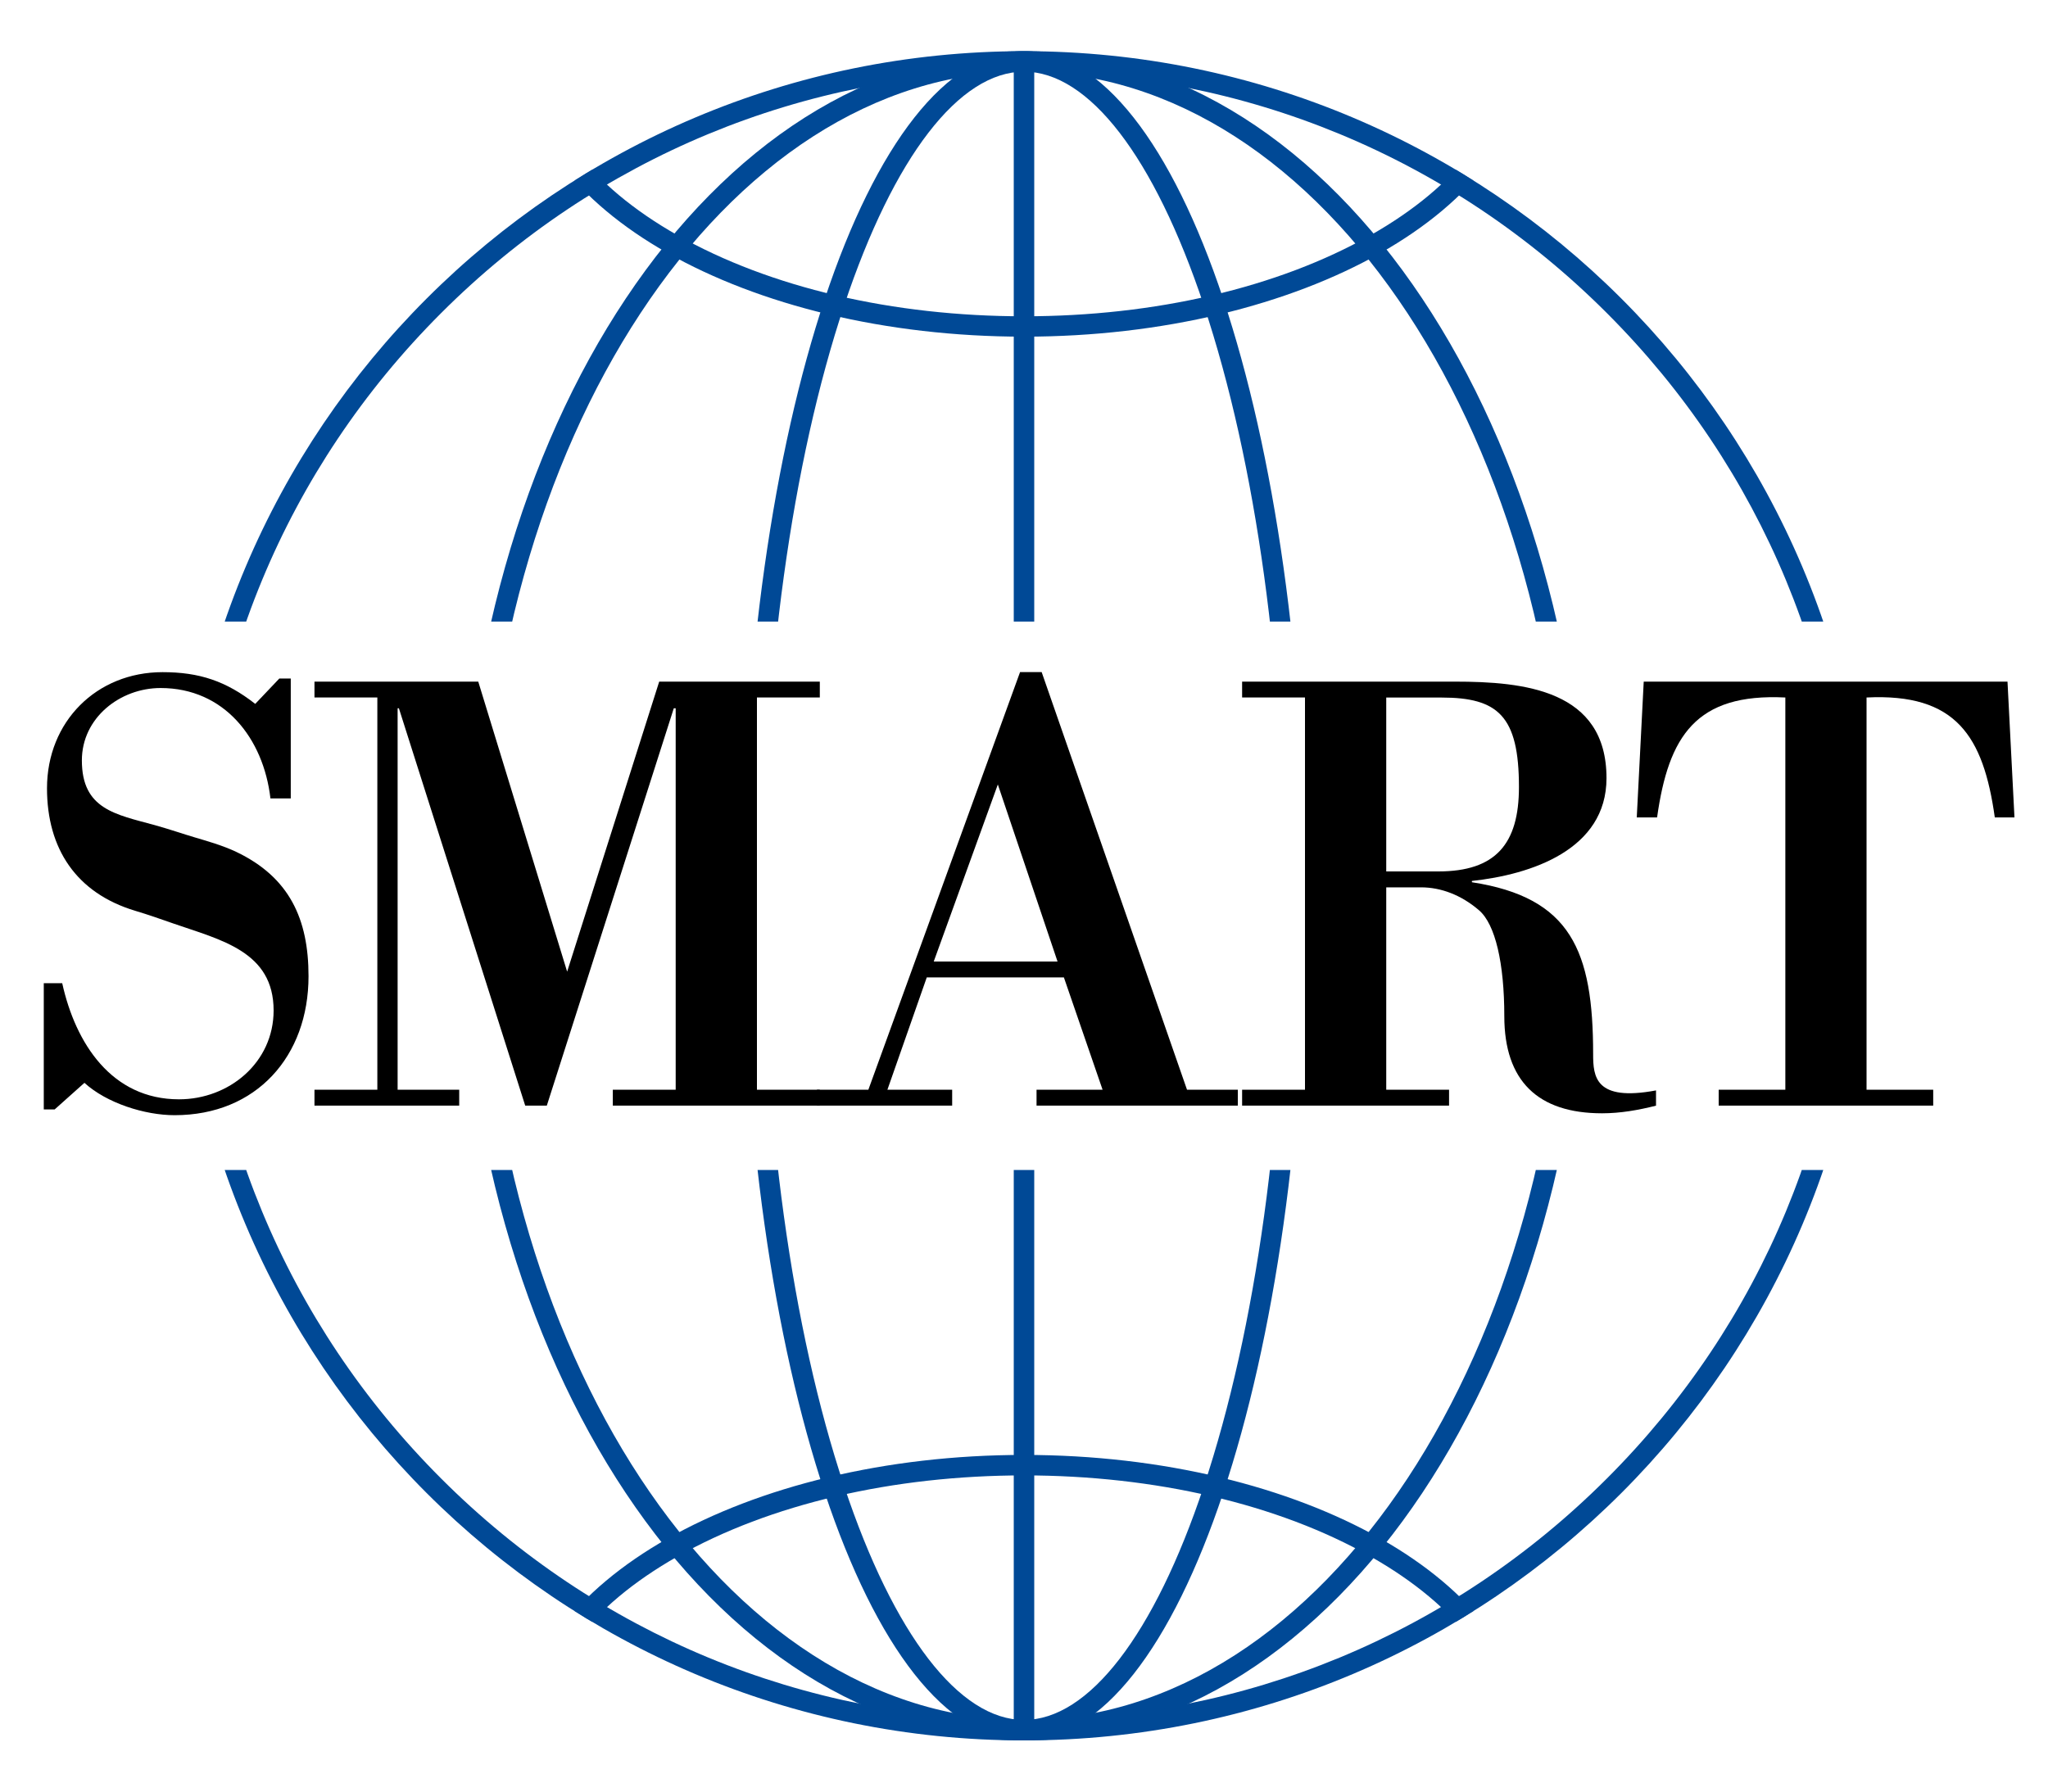
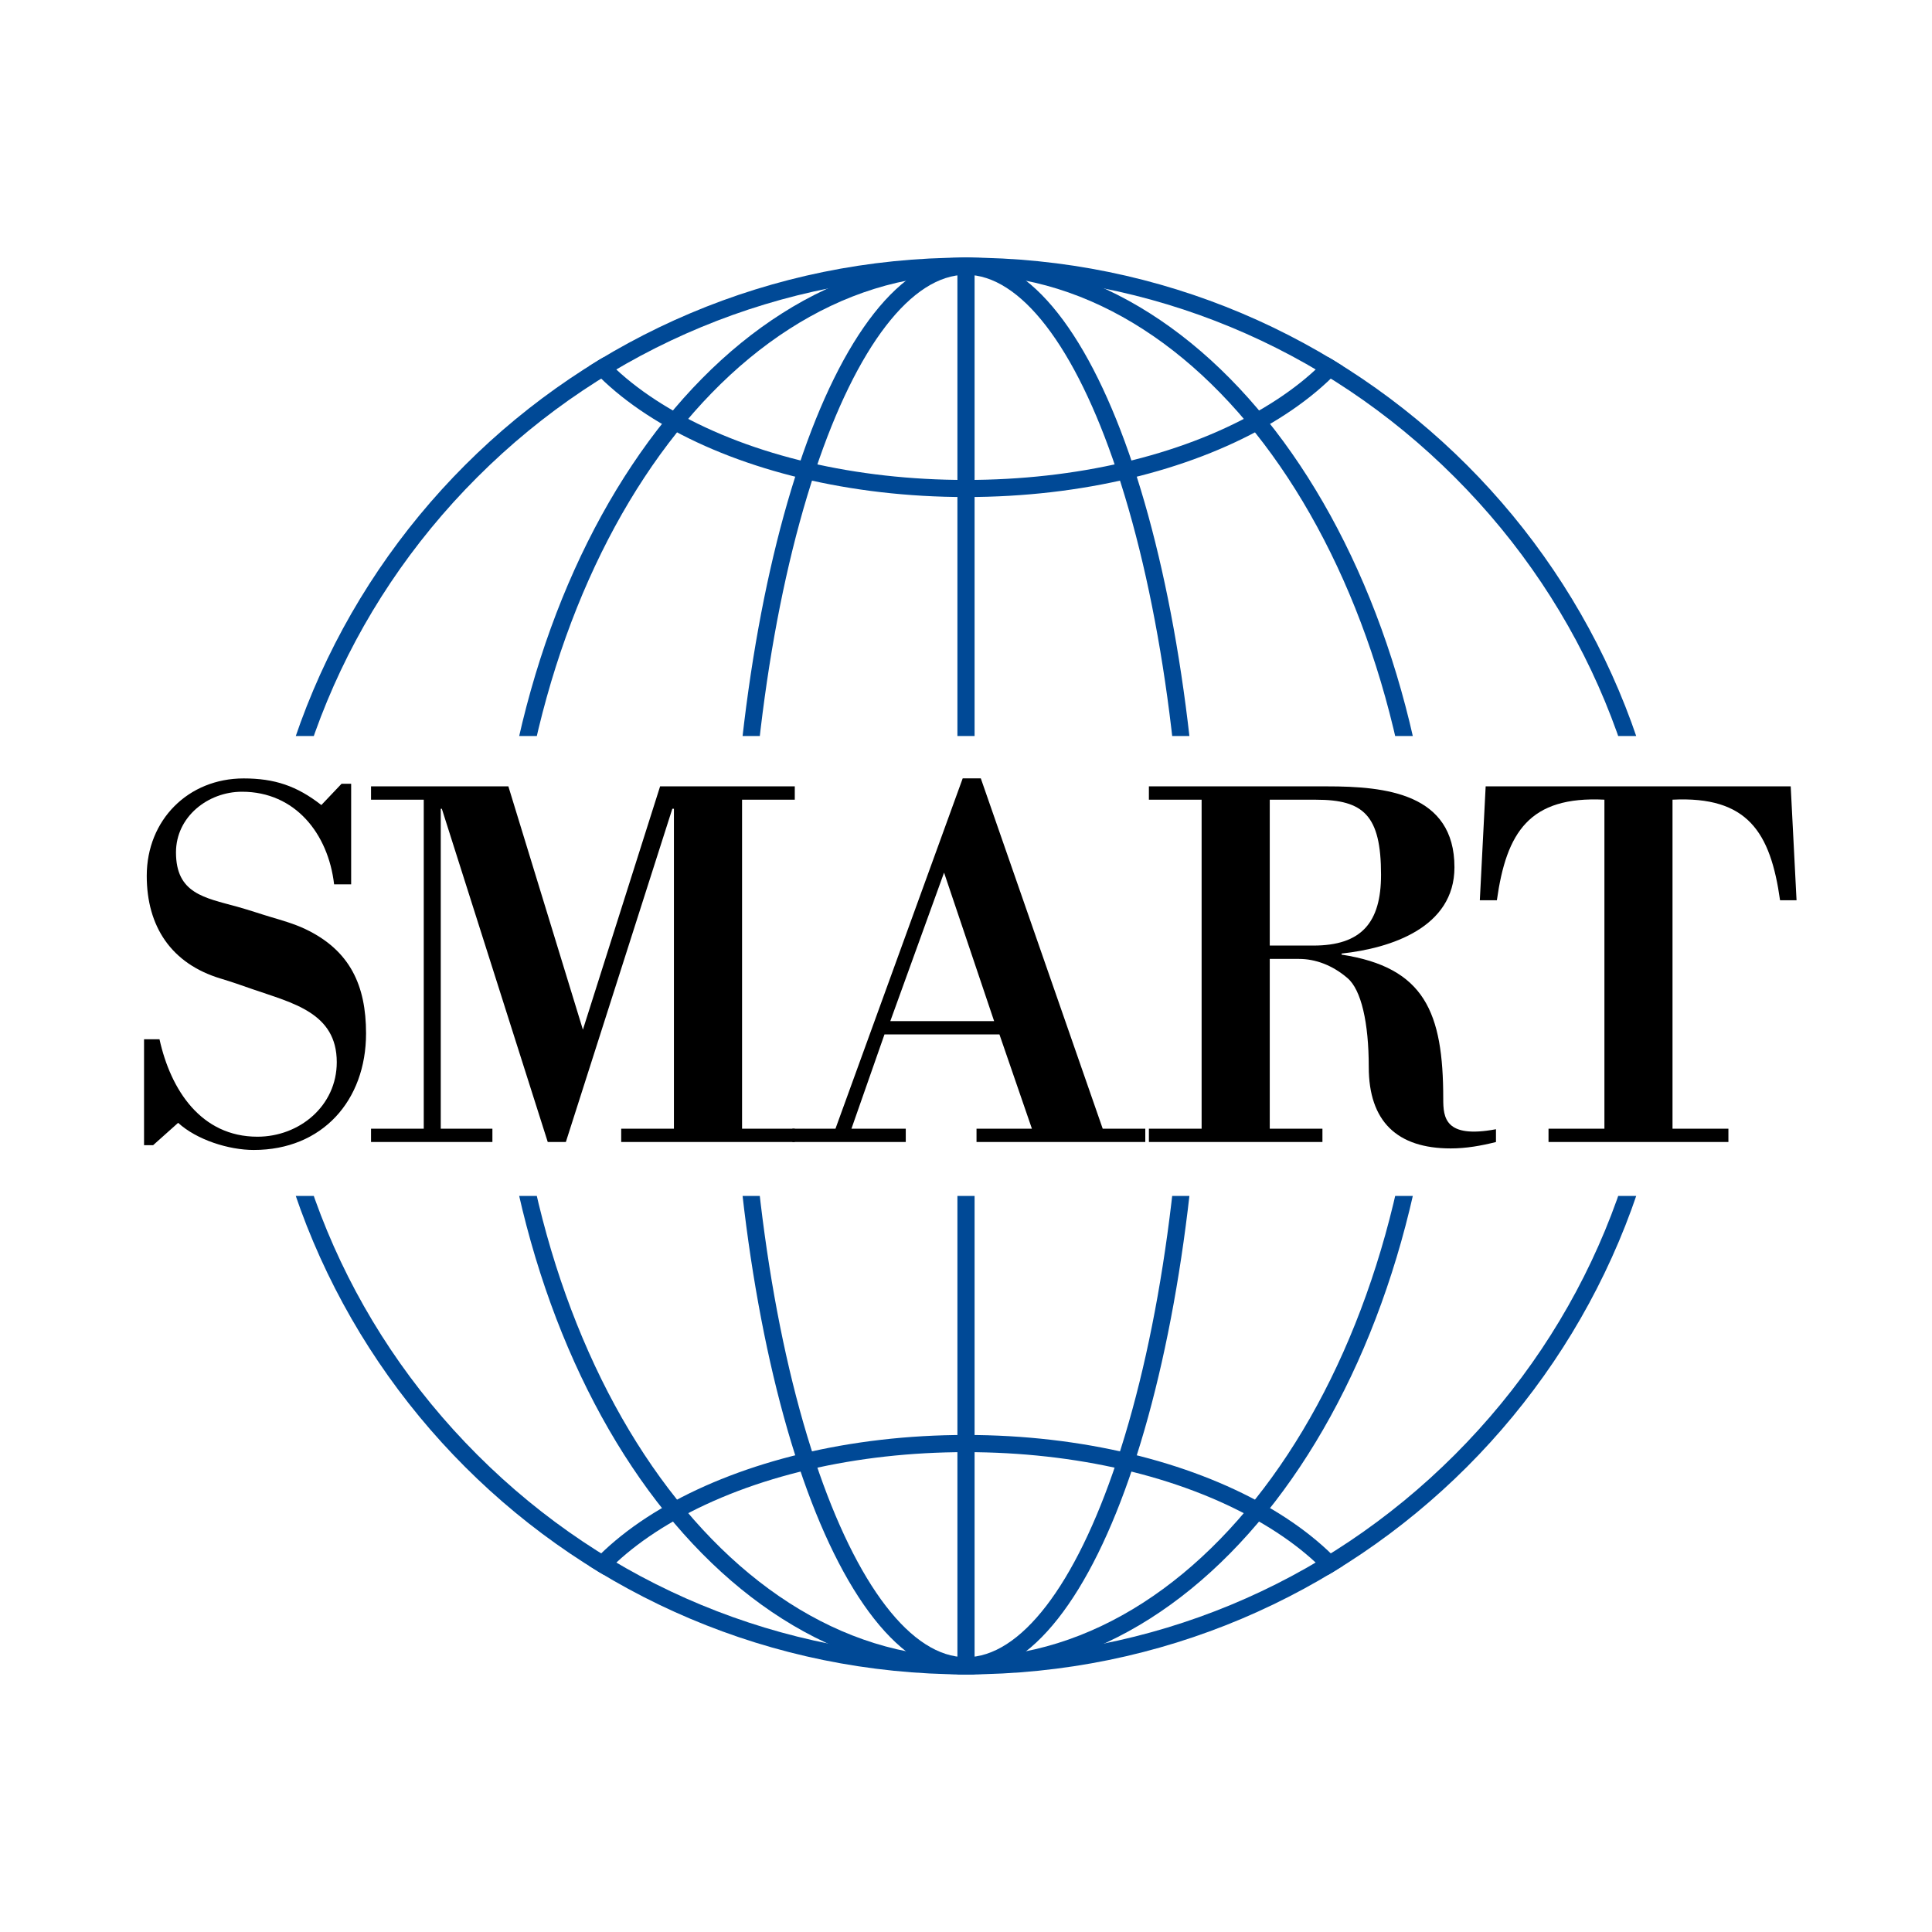
- <svg xmlns="http://www.w3.org/2000/svg" id="uuid-2d2d8ecd-7322-4f1e-8ad1-fcb9dd136ee5" width="400" height="350" viewBox="0 0 400 350">
+ <svg xmlns="http://www.w3.org/2000/svg" id="uuid-86dcb58d-a0b6-4b05-a958-bc246fbe5b34" width="450" height="450" viewBox="0 0 450 450">
  <defs>
-     <clipPath id="uuid-aa61105c-aa3b-4905-8fff-b890585593c3">
-       <path d="m26.02,7.53v334.94h347.97V7.53H26.02Zm373.98,221.03H0v-107.13h400v107.13Z" style="fill:none; stroke-width:0px;" />
+     <clipPath id="uuid-933034e8-8b96-49c7-bc73-0e0606f54824">
+       <path d="m51.02,57.53v334.94h347.97V57.53H51.02Zm373.98,221.03H25v-107.13h400v107.13Z" style="fill:none; stroke-width:0px;" />
    </clipPath>
-     <clipPath id="uuid-0e4318b5-a032-499c-a333-629758ec1c27">
-       <circle cx="200" cy="175" r="165" style="fill:none; stroke-width:0px;" />
-     </clipPath>
-     <clipPath id="uuid-5b46790f-24ca-492e-8999-d1d768922ab3">
-       <path d="m26.02,392.51v334.94h347.97v-334.94H26.02Zm373.98,221.03H0v-107.13h400v107.13Z" style="fill:none; stroke-width:0px;" />
-     </clipPath>
-     <clipPath id="uuid-5eaf6753-d116-4019-a045-cfcdc43d11d9">
-       <circle cx="200" cy="559.98" r="165" style="fill:none; stroke-width:0px;" />
+     <clipPath id="uuid-576b4e3c-a99d-4ec8-aaf5-67b9e8762daa">
+       <circle cx="225" cy="225" r="165" style="fill:none; stroke-width:0px;" />
    </clipPath>
  </defs>
-   <g style="clip-path:url(#uuid-aa61105c-aa3b-4905-8fff-b890585593c3);">
-     <path d="m200,14c12.65,0,25.44,16.62,35.1,45.59,10.26,30.77,15.9,71.75,15.9,115.41s-5.65,84.64-15.9,115.41c-9.66,28.97-22.45,45.59-35.1,45.59s-25.44-16.62-35.1-45.59c-10.26-30.77-15.9-71.75-15.9-115.41s5.65-84.64,15.9-115.41c9.66-28.97,22.45-45.59,35.1-45.59m0-4c-30.38,0-55,73.87-55,165s24.62,165,55,165,55-73.87,55-165S230.38,10,200,10h0Z" style="fill:#004996; stroke-width:0px;" />
-     <path d="m200,14c58.45,0,106,72.22,106,161s-47.55,161-106,161-106-72.22-106-161S141.55,14,200,14m0-4c-60.75,0-110,73.87-110,165s49.25,165,110,165,110-73.87,110-165S260.75,10,200,10h0Z" style="fill:#004996; stroke-width:0px;" />
-     <path d="m200,14c43,0,83.44,16.75,113.84,47.16,30.41,30.41,47.16,70.84,47.16,113.84s-16.75,83.44-47.16,113.84c-30.41,30.41-70.84,47.16-113.84,47.16s-83.44-16.75-113.84-47.16c-30.41-30.41-47.16-70.84-47.16-113.84s16.75-83.44,47.16-113.84c30.41-30.41,70.84-47.16,113.84-47.16m0-4c-91.13,0-165,73.87-165,165s73.87,165,165,165,165-73.87,165-165S291.13,10,200,10h0Z" style="fill:#004996; stroke-width:0px;" />
-     <line x1="200" y1="10.25" x2="200" y2="340" style="fill:none; stroke:#004996; stroke-linejoin:round; stroke-width:4px;" />
-     <g style="clip-path:url(#uuid-0e4318b5-a032-499c-a333-629758ec1c27);">
-       <path d="m200-41.77c25.62,0,49.64,5.62,67.65,15.82,17.29,9.79,26.81,22.56,26.81,35.96s-9.52,26.16-26.81,35.96c-18,10.2-42.03,15.82-67.65,15.82s-49.64-5.62-67.65-15.82c-17.29-9.79-26.81-22.56-26.81-35.96s9.52-26.16,26.81-35.96c18-10.2,42.03-15.82,67.65-15.82m0-4c-54.38,0-98.45,24.97-98.45,55.77s44.08,55.77,98.45,55.77,98.45-24.97,98.45-55.77-44.08-55.77-98.45-55.77h0Z" style="fill:#004996; stroke-width:0px;" />
-       <path d="m200,288.23c25.62,0,49.64,5.62,67.65,15.82,17.29,9.79,26.81,22.56,26.81,35.96s-9.52,26.16-26.81,35.96c-18,10.2-42.03,15.82-67.65,15.82s-49.64-5.62-67.65-15.82c-17.29-9.79-26.81-22.56-26.81-35.96s9.52-26.16,26.81-35.96c18-10.2,42.03-15.82,67.65-15.82m0-4c-54.38,0-98.45,24.97-98.45,55.77s44.08,55.77,98.45,55.77,98.45-24.97,98.45-55.77-44.08-55.77-98.45-55.77h0Z" style="fill:#004996; stroke-width:0px;" />
+   <g style="clip-path:url(#uuid-933034e8-8b96-49c7-bc73-0e0606f54824);">
+     <path d="m225,64c12.65,0,25.44,16.62,35.1,45.59,10.26,30.77,15.9,71.75,15.9,115.41s-5.65,84.64-15.9,115.41c-9.66,28.97-22.45,45.59-35.1,45.59s-25.44-16.62-35.1-45.59c-10.26-30.77-15.9-71.75-15.9-115.41s5.65-84.64,15.9-115.41c9.66-28.97,22.45-45.59,35.1-45.59m0-4c-30.38,0-55,73.87-55,165s24.62,165,55,165,55-73.87,55-165-24.62-165-55-165h0Z" style="fill:#004996; stroke-width:0px;" />
+     <path d="m225,64c58.45,0,106,72.22,106,161s-47.55,161-106,161-106-72.22-106-161S166.55,64,225,64m0-4c-60.75,0-110,73.87-110,165s49.25,165,110,165,110-73.87,110-165-49.25-165-110-165h0Z" style="fill:#004996; stroke-width:0px;" />
+     <path d="m225,64c43,0,83.44,16.75,113.84,47.16,30.41,30.41,47.16,70.84,47.16,113.84s-16.75,83.44-47.16,113.84c-30.41,30.41-70.84,47.16-113.84,47.16s-83.44-16.75-113.84-47.16c-30.41-30.41-47.16-70.84-47.16-113.84s16.75-83.44,47.16-113.84c30.41-30.41,70.84-47.16,113.84-47.16m0-4c-91.13,0-165,73.87-165,165s73.87,165,165,165,165-73.87,165-165S316.13,60,225,60h0Z" style="fill:#004996; stroke-width:0px;" />
+     <line x1="225" y1="60.25" x2="225" y2="390" style="fill:none; stroke:#004996; stroke-linejoin:round; stroke-width:4px;" />
+     <g style="clip-path:url(#uuid-576b4e3c-a99d-4ec8-aaf5-67b9e8762daa);">
+       <path d="m225,8.23c25.62,0,49.64,5.62,67.65,15.82,17.29,9.79,26.81,22.56,26.81,35.96s-9.52,26.16-26.81,35.96c-18,10.2-42.03,15.82-67.65,15.82s-49.64-5.62-67.65-15.82c-17.29-9.79-26.81-22.56-26.81-35.96s9.52-26.16,26.81-35.96c18-10.2,42.03-15.82,67.65-15.82m0-4c-54.38,0-98.45,24.97-98.45,55.77s44.08,55.77,98.45,55.77,98.45-24.97,98.45-55.77S279.37,4.23,225,4.23h0Z" style="fill:#004996; stroke-width:0px;" />
+       <path d="m225,338.23c25.62,0,49.64,5.62,67.65,15.82,17.29,9.79,26.81,22.56,26.81,35.96s-9.52,26.16-26.81,35.96c-18,10.2-42.03,15.82-67.65,15.82s-49.64-5.62-67.65-15.82c-17.29-9.79-26.81-22.56-26.81-35.96s9.52-26.16,26.81-35.96c18-10.2,42.03-15.82,67.65-15.82m0-4c-54.38,0-98.45,24.97-98.45,55.77s44.08,55.77,98.45,55.77,98.45-24.97,98.45-55.77-44.08-55.77-98.45-55.77h0Z" style="fill:#004996; stroke-width:0px;" />
    </g>
  </g>
-   <path d="m10.66,216.74h-2.11v-24.67h3.6c2.6,11.78,9.67,22.69,22.81,22.69,9.8,0,18.48-7.19,18.48-17.36,0-11.53-10.29-13.76-19.59-16.99-2.48-.87-4.96-1.74-7.44-2.48-11.53-3.47-17.23-12.15-17.23-23.93,0-13.02,9.67-22.69,22.57-22.69,7.19,0,12.4,1.74,18.1,6.2l4.71-4.96h2.23v23.43h-3.97c-1.36-11.78-9.05-21.57-21.45-21.57-7.94,0-15.38,5.83-15.38,14.14,0,9.55,6.57,10.54,14.26,12.65,3.1.87,5.58,1.74,7.69,2.36,2.48.74,5.58,1.61,8.18,2.85,10.42,4.96,14.14,13.14,14.14,24.3,0,15.62-10.17,27.15-26.16,27.15-5.83,0-13.27-2.36-17.61-6.32l-5.83,5.21Z" style="stroke-width:0px;" />
-   <path d="m147.83,212.89h12.28v3.1h-40.42v-3.1h12.28v-74.52h-.37l-24.8,77.62h-4.22l-24.67-77.62h-.25v74.52h12.03v3.1h-28.27v-3.1h12.28v-76.63h-12.28v-3.1h31.99l17.36,56.66,17.98-56.66h31.37v3.1h-12.28v76.63Z" style="stroke-width:0px;" />
-   <path d="m159.56,215.99v-3.1h10.04l29.63-81.59h4.22l28.39,81.59h9.92v3.1h-39.31v-3.1h12.9l-7.56-21.95h-26.78l-7.69,21.95h12.65v3.1h-26.41Zm22.81-28.15h24.18l-11.66-34.59-12.52,34.59Z" style="stroke-width:0px;" />
-   <path d="m270.75,212.89h12.27v3.1h-40.42v-3.1h12.28v-76.63h-12.28v-3.1h41.54c13.52,0,29.63,1.61,29.63,18.85,0,14.01-14.76,18.85-26.29,20.09v.25c19.34,2.98,23.68,13.39,23.68,33.6,0,4.34.37,9.3,12.28,7.07v2.98c-3.47.87-6.94,1.49-10.54,1.49-12.52,0-19.09-6.32-19.09-18.97,0-10.29-1.74-17.98-4.96-20.71-3.47-2.98-7.44-4.46-11.28-4.46h-6.82v39.55Zm0-42.65h10.17c11.16,0,15.75-5.33,15.75-16.49,0-13.89-4.09-17.48-15.13-17.48h-10.79v33.97Z" style="stroke-width:0px;" />
-   <path d="m335.68,215.99v-3.1h13.02v-76.63c-17.48-.87-22.82,7.56-25.05,23.43h-3.97l1.36-26.53h71.05l1.36,26.53h-3.84c-2.23-15.87-7.56-24.3-25.05-23.43v76.63h13.02v3.1h-41.91Z" style="stroke-width:0px;" />
-   <g style="clip-path:url(#uuid-5b46790f-24ca-492e-8999-d1d768922ab3);">
-     <g style="clip-path:url(#uuid-5eaf6753-d116-4019-a045-cfcdc43d11d9);">
-       <path d="m200,343.21c25.62,0,49.64,5.62,67.65,15.82,17.29,9.79,26.81,22.56,26.81,35.96s-9.52,26.16-26.81,35.96c-18,10.2-42.03,15.82-67.65,15.82s-49.64-5.62-67.65-15.82c-17.29-9.79-26.81-22.56-26.81-35.96s9.52-26.16,26.81-35.96c18-10.2,42.03-15.82,67.65-15.82m0-4c-54.38,0-98.45,24.97-98.45,55.77s44.08,55.77,98.45,55.77,98.45-24.97,98.45-55.77-44.08-55.77-98.45-55.77h0Z" style="fill:#61b4ff; stroke-width:0px;" />
-     </g>
-   </g>
+   <path d="m35.66,266.74h-2.11v-24.67h3.6c2.6,11.78,9.67,22.69,22.81,22.69,9.8,0,18.48-7.19,18.48-17.36,0-11.53-10.29-13.76-19.59-16.99-2.48-.87-4.96-1.74-7.44-2.48-11.53-3.47-17.23-12.15-17.23-23.93,0-13.02,9.67-22.69,22.57-22.69,7.19,0,12.4,1.74,18.1,6.2l4.71-4.96h2.23v23.43h-3.97c-1.36-11.78-9.05-21.57-21.45-21.57-7.94,0-15.38,5.83-15.38,14.13,0,9.55,6.57,10.54,14.26,12.65,3.1.87,5.58,1.74,7.69,2.36,2.48.74,5.58,1.61,8.18,2.85,10.42,4.96,14.14,13.14,14.14,24.3,0,15.62-10.17,27.15-26.16,27.15-5.83,0-13.27-2.36-17.61-6.32l-5.83,5.21Z" style="stroke-width:0px;" />
+   <path d="m172.83,262.89h12.28v3.1h-40.42v-3.1h12.28v-74.52h-.37l-24.8,77.62h-4.22l-24.67-77.62h-.25v74.52h12.03v3.1h-28.27v-3.1h12.28v-76.63h-12.28v-3.1h31.99l17.36,56.67,17.98-56.67h31.37v3.1h-12.28v76.63Z" style="stroke-width:0px;" />
+   <path d="m184.56,265.99v-3.1h10.04l29.63-81.59h4.22l28.39,81.59h9.92v3.1h-39.31v-3.1h12.9l-7.56-21.95h-26.78l-7.69,21.95h12.65v3.1h-26.41Zm22.81-28.15h24.18l-11.66-34.59-12.52,34.59Z" style="stroke-width:0px;" />
+   <path d="m295.75,262.89h12.27v3.1h-40.42v-3.1h12.28v-76.63h-12.28v-3.1h41.54c13.52,0,29.63,1.61,29.63,18.85,0,14.01-14.76,18.85-26.29,20.09v.25c19.34,2.98,23.68,13.39,23.68,33.6,0,4.34.37,9.3,12.28,7.07v2.98c-3.47.87-6.94,1.49-10.54,1.49-12.52,0-19.09-6.32-19.09-18.97,0-10.29-1.74-17.98-4.96-20.71-3.47-2.98-7.44-4.46-11.28-4.46h-6.82v39.55Zm0-42.65h10.17c11.16,0,15.75-5.33,15.75-16.49,0-13.89-4.09-17.48-15.13-17.48h-10.79v33.97Z" style="stroke-width:0px;" />
+   <path d="m360.68,265.99v-3.1h13.02v-76.63c-17.48-.87-22.82,7.56-25.05,23.43h-3.97l1.36-26.53h71.05l1.36,26.53h-3.84c-2.23-15.87-7.56-24.3-25.05-23.43v76.63h13.02v3.1h-41.91Z" style="stroke-width:0px;" />
</svg>
